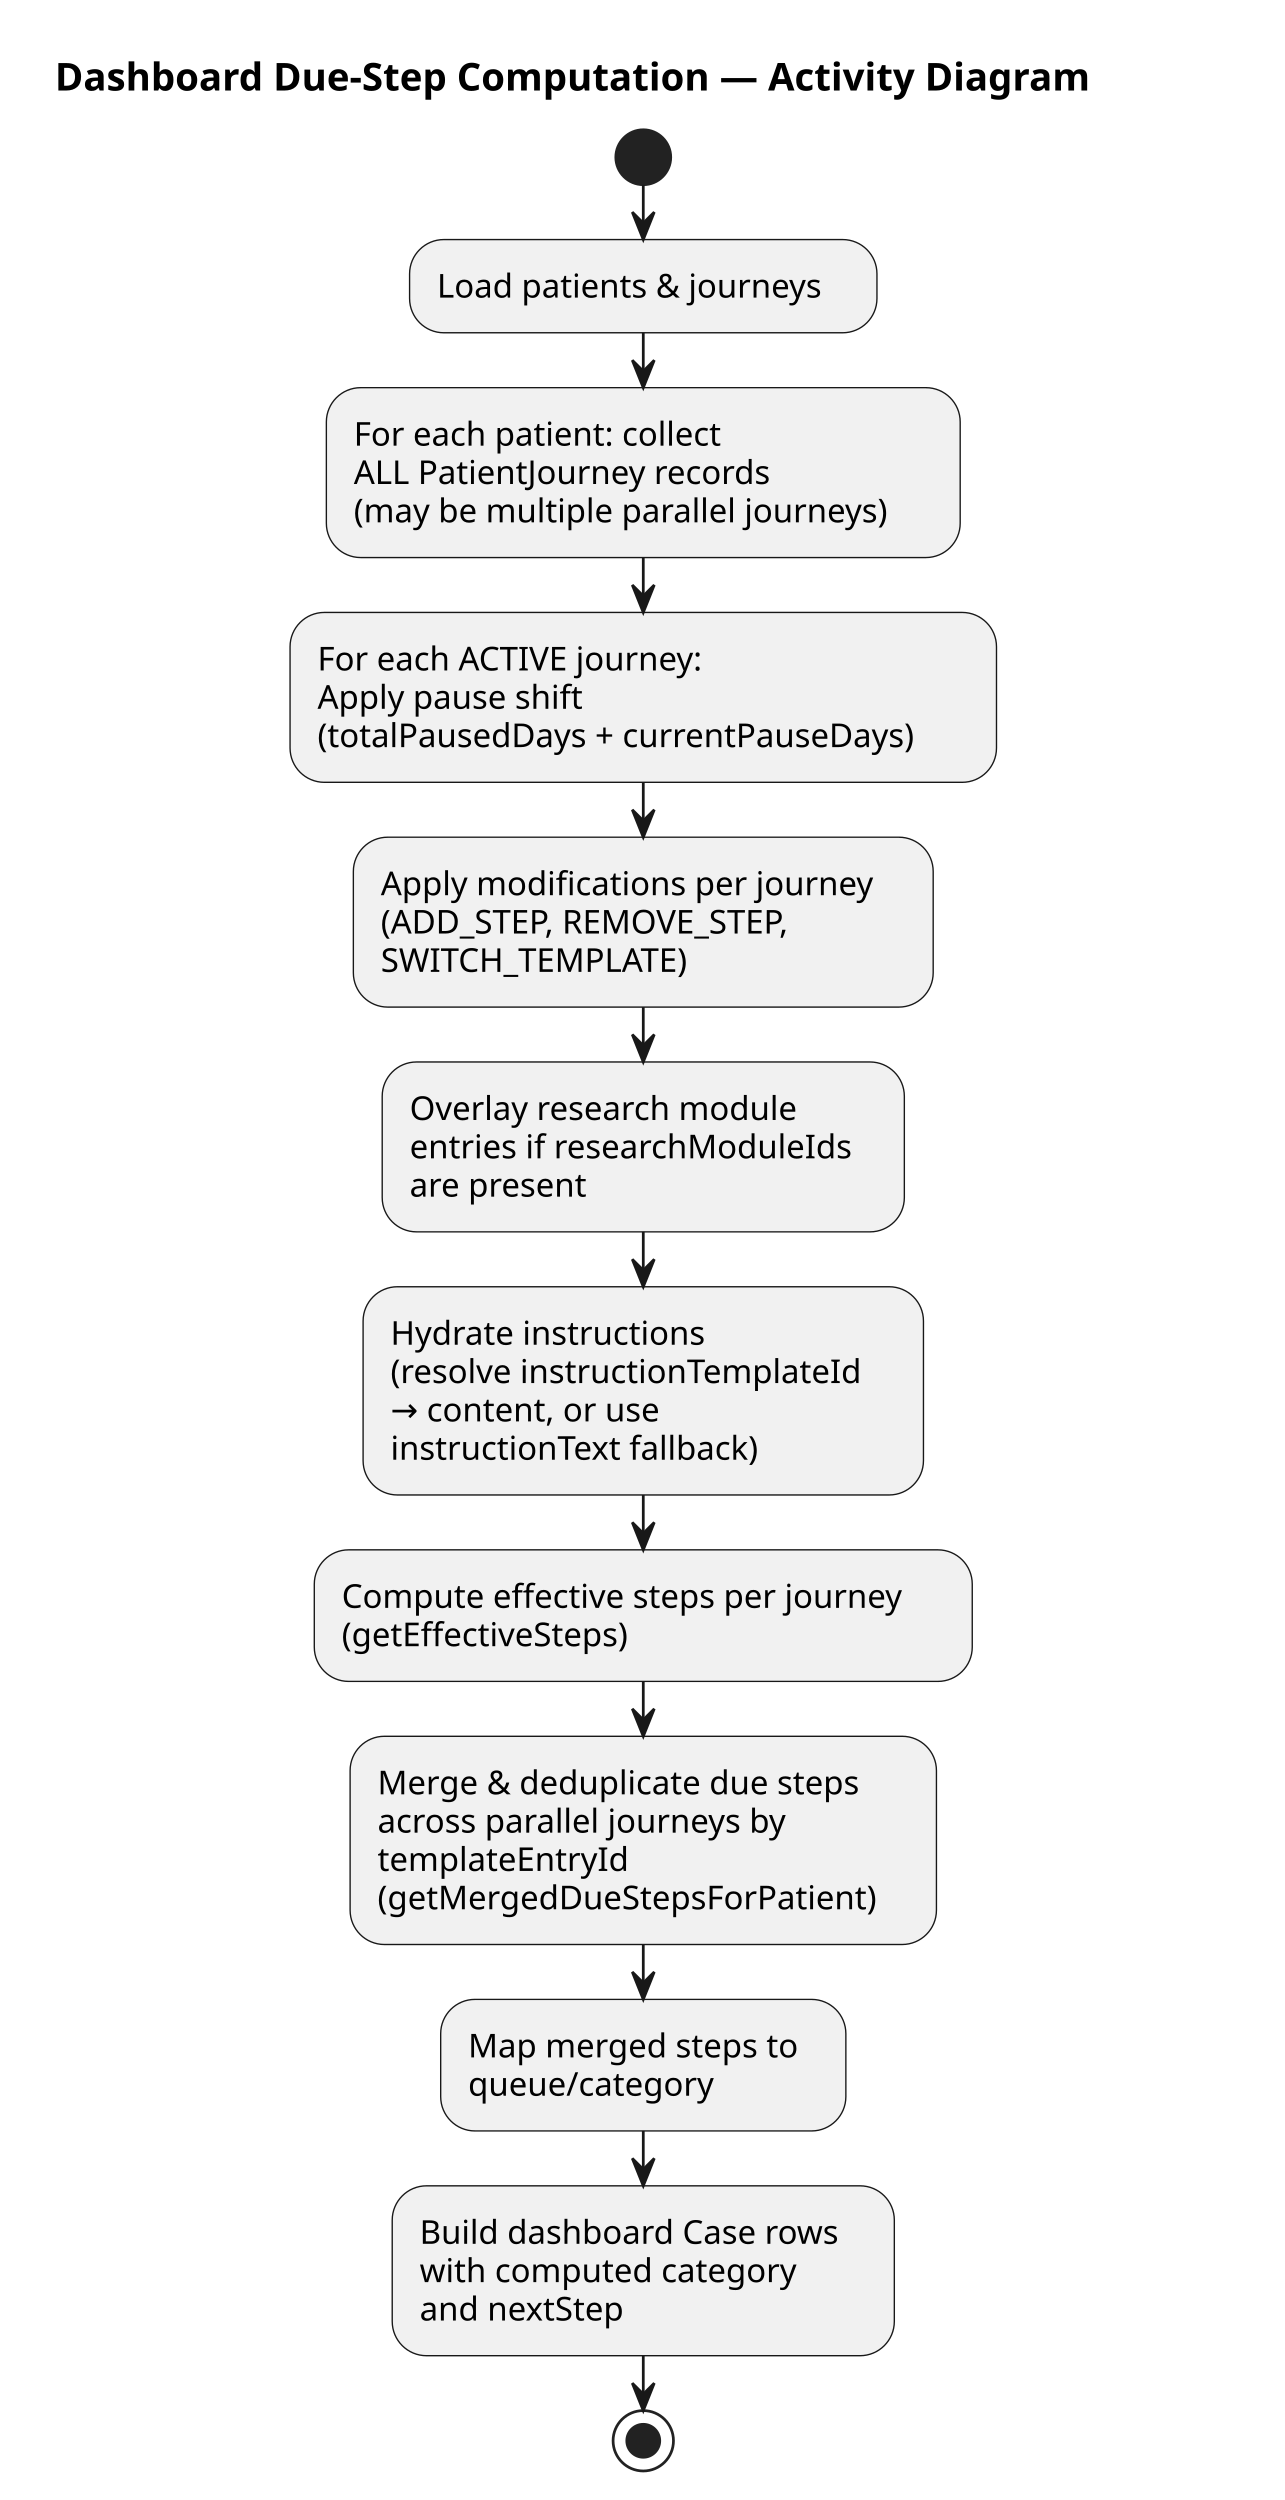
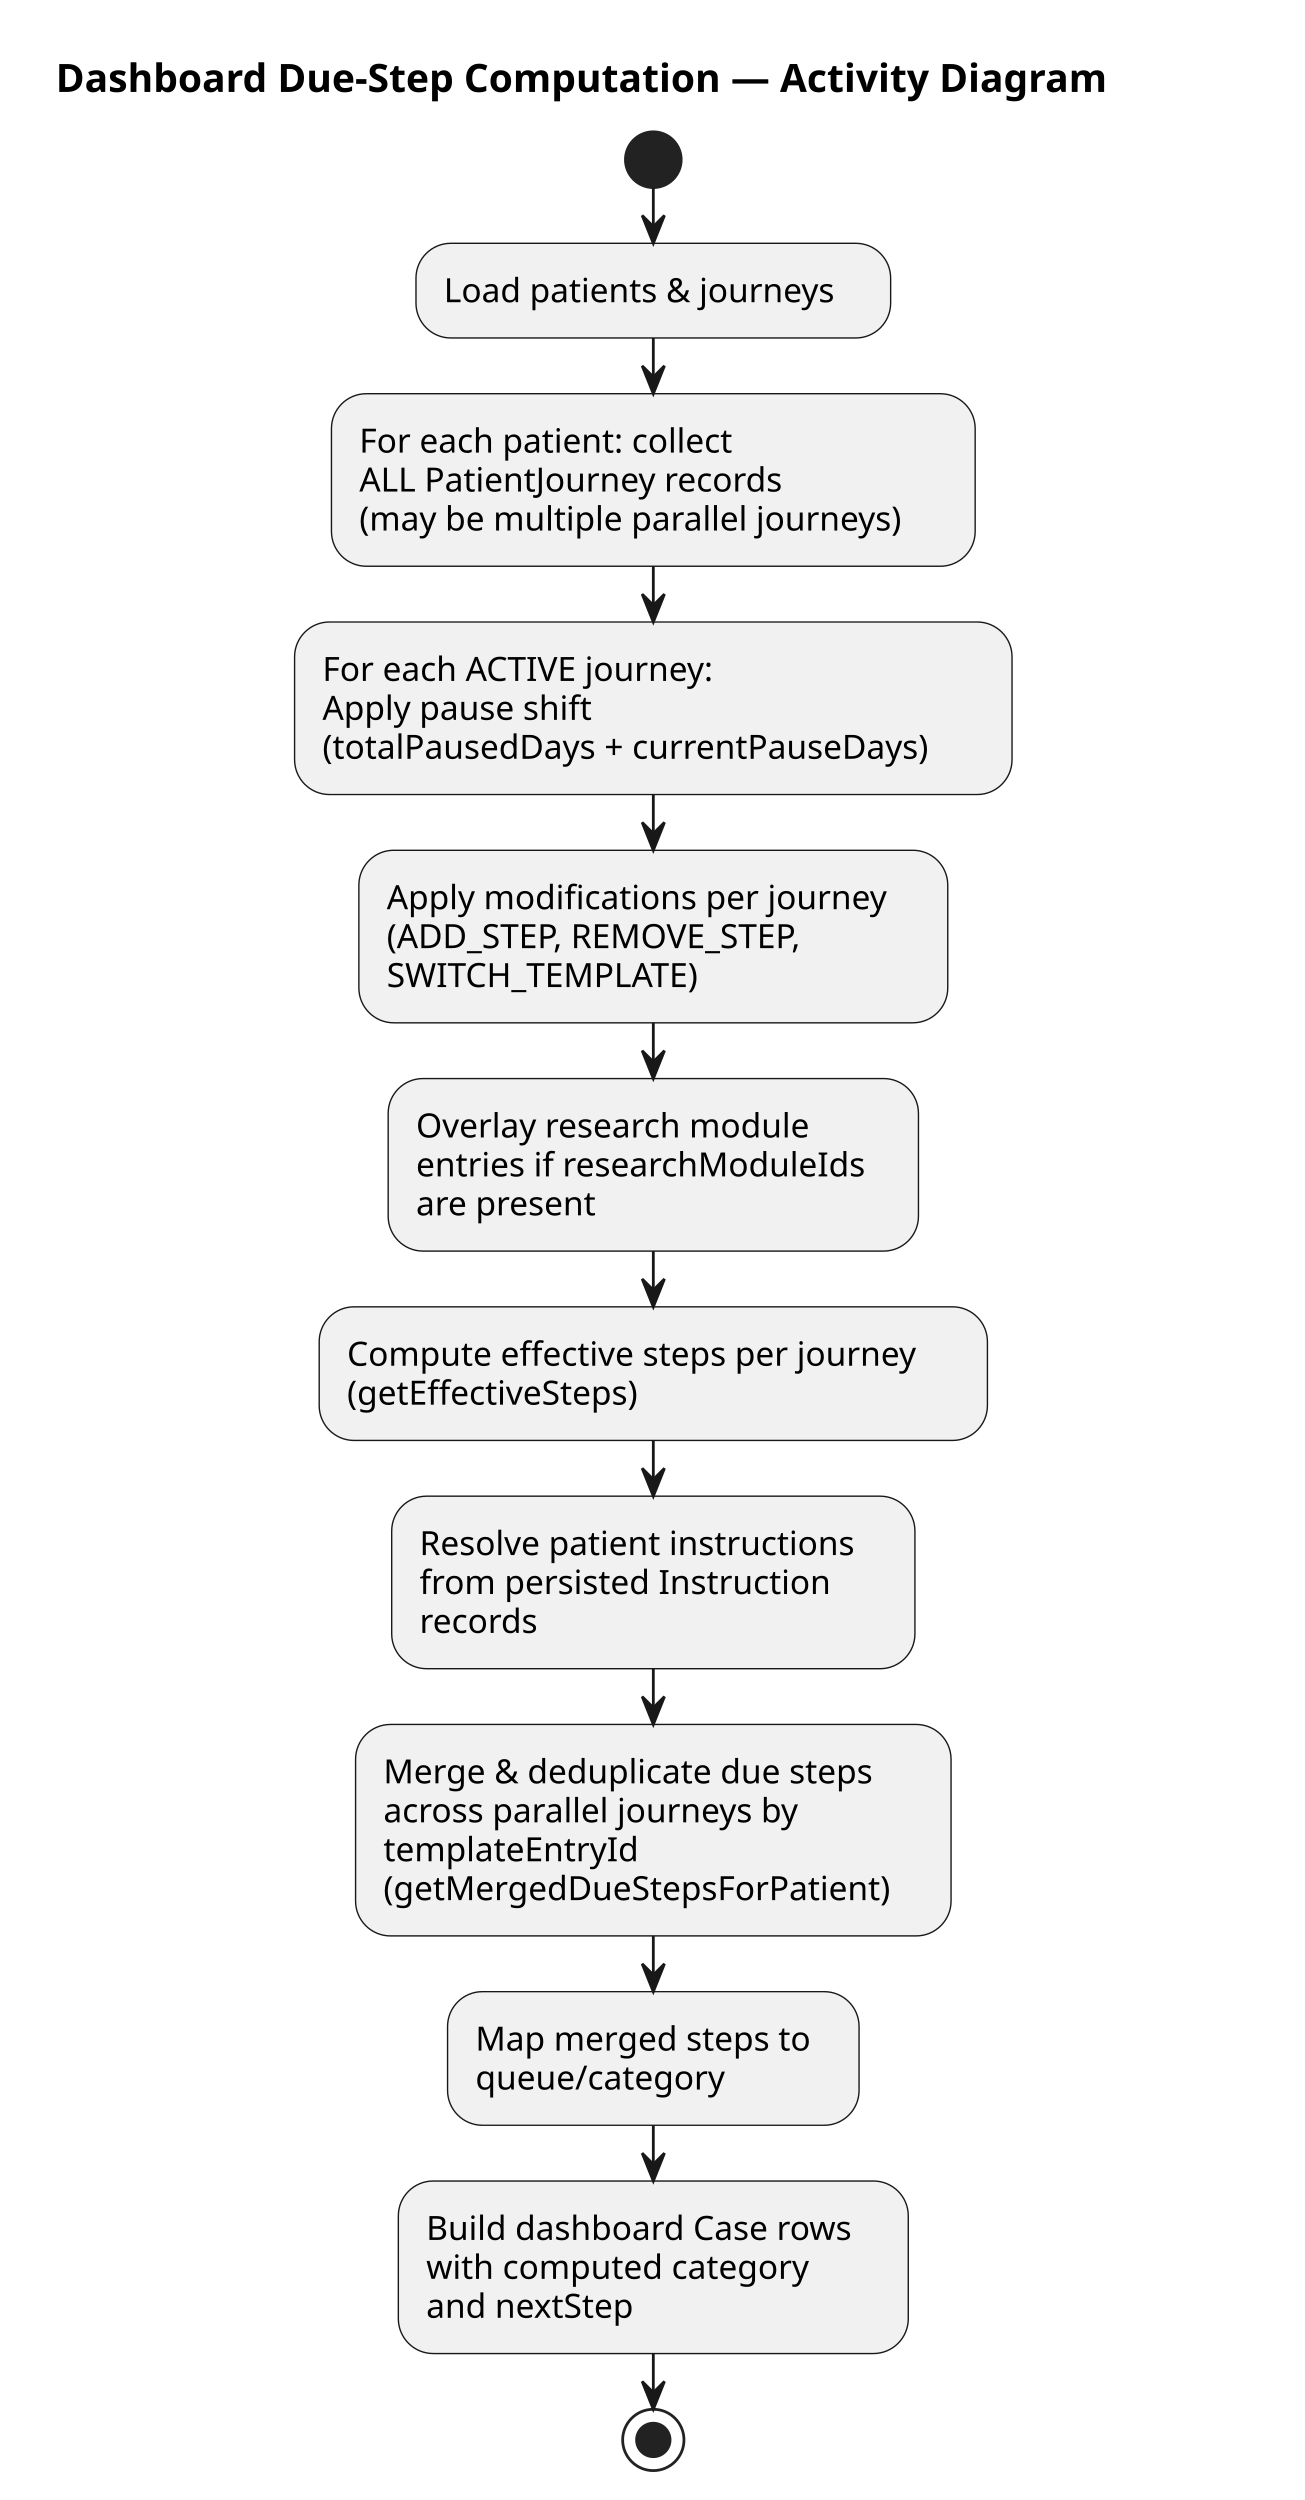
- <svg xmlns="http://www.w3.org/2000/svg" contentStyleType="text/css" data-diagram-type="ACTIVITY" height="911px" preserveAspectRatio="none" style="width:468px;height:911px;background:#FFFFFF;" version="1.1" viewBox="0 0 468 911" width="468px" zoomAndPan="magnify">
+ <svg xmlns="http://www.w3.org/2000/svg" contentStyleType="text/css" data-diagram-type="ACTIVITY" height="897px" preserveAspectRatio="none" style="width:468px;height:897px;background:#FFFFFF;" version="1.1" viewBox="0 0 468 897" width="468px" zoomAndPan="magnify">
  <defs />
  <g>
    <g class="title" data-source-line="1">
      <text fill="#000000" font-family="sans-serif" font-size="14" font-weight="bold" lengthAdjust="spacing" textLength="425.817" x="20" y="32.995">Dashboard Due-Step Computation — Activity Diagram</text>
    </g>
    <ellipse cx="234.409" cy="57.297" fill="#222222" rx="10" ry="10" style="stroke:#222222;stroke-width:1;" />
    <rect fill="#F1F1F1" height="33.969" rx="12.5" ry="12.5" style="stroke:#181818;stroke-width:0.5;" width="170.31" x="149.253" y="87.297" />
    <text fill="#000000" font-family="sans-serif" font-size="12" lengthAdjust="spacing" textLength="150.31" x="159.253" y="108.436">Load patients &amp; journeys</text>
    <rect fill="#F1F1F1" height="61.906" rx="12.5" ry="12.5" style="stroke:#181818;stroke-width:0.5;" width="230.967" x="118.925" y="141.266" />
    <text fill="#000000" font-family="sans-serif" font-size="12" lengthAdjust="spacing" textLength="145.6" x="128.925" y="162.404">For each patient: collect</text>
    <text fill="#000000" font-family="sans-serif" font-size="12" lengthAdjust="spacing" textLength="162.1" x="128.925" y="176.373">ALL PatientJourney records</text>
    <text fill="#000000" font-family="sans-serif" font-size="12" lengthAdjust="spacing" textLength="210.967" x="128.925" y="190.342">(may be multiple parallel journeys)</text>
    <rect fill="#F1F1F1" height="61.906" rx="12.5" ry="12.5" style="stroke:#181818;stroke-width:0.5;" width="257.422" x="105.698" y="223.172" />
    <text fill="#000000" font-family="sans-serif" font-size="12" lengthAdjust="spacing" textLength="152.156" x="115.698" y="244.31">For each ACTIVE journey:</text>
    <text fill="#000000" font-family="sans-serif" font-size="12" lengthAdjust="spacing" textLength="103.84" x="115.698" y="258.279">Apply pause shift</text>
    <text fill="#000000" font-family="sans-serif" font-size="12" lengthAdjust="spacing" textLength="237.422" x="115.698" y="272.248">(totalPausedDays + currentPauseDays)</text>
    <rect fill="#F1F1F1" height="61.906" rx="12.5" ry="12.5" style="stroke:#181818;stroke-width:0.5;" width="211.291" x="128.763" y="305.078" />
    <text fill="#000000" font-family="sans-serif" font-size="12" lengthAdjust="spacing" textLength="191.291" x="138.763" y="326.217">Apply modifications per journey</text>
    <text fill="#000000" font-family="sans-serif" font-size="12" lengthAdjust="spacing" textLength="165.856" x="138.763" y="340.185">(ADD_STEP, REMOVE_STEP,</text>
    <text fill="#000000" font-family="sans-serif" font-size="12" lengthAdjust="spacing" textLength="120.744" x="138.763" y="354.154">SWITCH_TEMPLATE)</text>
    <rect fill="#F1F1F1" height="61.906" rx="12.5" ry="12.5" style="stroke:#181818;stroke-width:0.5;" width="190.268" x="139.275" y="386.984" />
    <text fill="#000000" font-family="sans-serif" font-size="12" lengthAdjust="spacing" textLength="151.693" x="149.275" y="408.123">Overlay research module</text>
    <text fill="#000000" font-family="sans-serif" font-size="12" lengthAdjust="spacing" textLength="170.268" x="149.275" y="422.092">entries if researchModuleIds</text>
    <text fill="#000000" font-family="sans-serif" font-size="12" lengthAdjust="spacing" textLength="69.363" x="149.275" y="436.06">are present</text>
-     <rect fill="#F1F1F1" height="75.875" rx="12.5" ry="12.5" style="stroke:#181818;stroke-width:0.5;" width="204.195" x="132.311" y="468.891" />
-     <text fill="#000000" font-family="sans-serif" font-size="12" lengthAdjust="spacing" textLength="122.203" x="142.311" y="490.029">Hydrate instructions</text>
-     <text fill="#000000" font-family="sans-serif" font-size="12" lengthAdjust="spacing" textLength="184.195" x="142.311" y="503.998">(resolve instructionTemplateId</text>
-     <text fill="#000000" font-family="sans-serif" font-size="12" lengthAdjust="spacing" textLength="104.772" x="142.311" y="517.967">→ content, or use</text>
-     <text fill="#000000" font-family="sans-serif" font-size="12" lengthAdjust="spacing" textLength="145.799" x="142.311" y="531.936">instructionText fallback)</text>
-     <rect fill="#F1F1F1" height="47.938" rx="12.5" ry="12.5" style="stroke:#181818;stroke-width:0.5;" width="239.762" x="114.528" y="564.766" />
-     <text fill="#000000" font-family="sans-serif" font-size="12" lengthAdjust="spacing" textLength="219.762" x="124.528" y="585.904">Compute effective steps per journey</text>
-     <text fill="#000000" font-family="sans-serif" font-size="12" lengthAdjust="spacing" textLength="115.178" x="124.528" y="599.873">(getEffectiveSteps)</text>
-     <rect fill="#F1F1F1" height="75.875" rx="12.5" ry="12.5" style="stroke:#181818;stroke-width:0.5;" width="213.658" x="127.58" y="632.703" />
-     <text fill="#000000" font-family="sans-serif" font-size="12" lengthAdjust="spacing" textLength="187.647" x="137.58" y="653.842">Merge &amp; deduplicate due steps</text>
-     <text fill="#000000" font-family="sans-serif" font-size="12" lengthAdjust="spacing" textLength="161.092" x="137.58" y="667.811">across parallel journeys by</text>
-     <text fill="#000000" font-family="sans-serif" font-size="12" lengthAdjust="spacing" textLength="97.254" x="137.58" y="681.779">templateEntryId</text>
-     <text fill="#000000" font-family="sans-serif" font-size="12" lengthAdjust="spacing" textLength="193.658" x="137.58" y="695.748">(getMergedDueStepsForPatient)</text>
-     <rect fill="#F1F1F1" height="47.938" rx="12.5" ry="12.5" style="stroke:#181818;stroke-width:0.5;" width="147.647" x="160.585" y="728.578" />
-     <text fill="#000000" font-family="sans-serif" font-size="12" lengthAdjust="spacing" textLength="127.647" x="170.585" y="749.717">Map merged steps to</text>
-     <text fill="#000000" font-family="sans-serif" font-size="12" lengthAdjust="spacing" textLength="94.67" x="170.585" y="763.686">queue/category</text>
-     <rect fill="#F1F1F1" height="61.906" rx="12.5" ry="12.5" style="stroke:#181818;stroke-width:0.5;" width="182.967" x="142.925" y="796.516" />
-     <text fill="#000000" font-family="sans-serif" font-size="12" lengthAdjust="spacing" textLength="162.967" x="152.925" y="817.654">Build dashboard Case rows</text>
-     <text fill="#000000" font-family="sans-serif" font-size="12" lengthAdjust="spacing" textLength="146.678" x="152.925" y="831.623">with computed category</text>
-     <text fill="#000000" font-family="sans-serif" font-size="12" lengthAdjust="spacing" textLength="80.508" x="152.925" y="845.592">and nextStep</text>
-     <ellipse cx="234.409" cy="889.422" fill="none" rx="11" ry="11" style="stroke:#222222;stroke-width:1;" />
-     <ellipse cx="234.409" cy="889.422" fill="#222222" rx="6" ry="6" style="stroke:#222222;stroke-width:1;" />
+     <rect fill="#F1F1F1" height="47.938" rx="12.5" ry="12.5" style="stroke:#181818;stroke-width:0.5;" width="239.762" x="114.528" y="468.891" />
+     <text fill="#000000" font-family="sans-serif" font-size="12" lengthAdjust="spacing" textLength="219.762" x="124.528" y="490.029">Compute effective steps per journey</text>
+     <text fill="#000000" font-family="sans-serif" font-size="12" lengthAdjust="spacing" textLength="115.178" x="124.528" y="503.998">(getEffectiveSteps)</text>
+     <rect fill="#F1F1F1" height="61.906" rx="12.5" ry="12.5" style="stroke:#181818;stroke-width:0.5;" width="187.736" x="140.541" y="536.828" />
+     <text fill="#000000" font-family="sans-serif" font-size="12" lengthAdjust="spacing" textLength="167.736" x="150.541" y="557.967">Resolve patient instructions</text>
+     <text fill="#000000" font-family="sans-serif" font-size="12" lengthAdjust="spacing" textLength="155.519" x="150.541" y="571.936">from persisted Instruction</text>
+     <text fill="#000000" font-family="sans-serif" font-size="12" lengthAdjust="spacing" textLength="45.059" x="150.541" y="585.904">records</text>
+     <rect fill="#F1F1F1" height="75.875" rx="12.5" ry="12.5" style="stroke:#181818;stroke-width:0.5;" width="213.658" x="127.58" y="618.734" />
+     <text fill="#000000" font-family="sans-serif" font-size="12" lengthAdjust="spacing" textLength="187.647" x="137.58" y="639.873">Merge &amp; deduplicate due steps</text>
+     <text fill="#000000" font-family="sans-serif" font-size="12" lengthAdjust="spacing" textLength="161.092" x="137.58" y="653.842">across parallel journeys by</text>
+     <text fill="#000000" font-family="sans-serif" font-size="12" lengthAdjust="spacing" textLength="97.254" x="137.58" y="667.811">templateEntryId</text>
+     <text fill="#000000" font-family="sans-serif" font-size="12" lengthAdjust="spacing" textLength="193.658" x="137.58" y="681.779">(getMergedDueStepsForPatient)</text>
+     <rect fill="#F1F1F1" height="47.938" rx="12.5" ry="12.5" style="stroke:#181818;stroke-width:0.5;" width="147.647" x="160.585" y="714.609" />
+     <text fill="#000000" font-family="sans-serif" font-size="12" lengthAdjust="spacing" textLength="127.647" x="170.585" y="735.748">Map merged steps to</text>
+     <text fill="#000000" font-family="sans-serif" font-size="12" lengthAdjust="spacing" textLength="94.67" x="170.585" y="749.717">queue/category</text>
+     <rect fill="#F1F1F1" height="61.906" rx="12.5" ry="12.5" style="stroke:#181818;stroke-width:0.5;" width="182.967" x="142.925" y="782.547" />
+     <text fill="#000000" font-family="sans-serif" font-size="12" lengthAdjust="spacing" textLength="162.967" x="152.925" y="803.686">Build dashboard Case rows</text>
+     <text fill="#000000" font-family="sans-serif" font-size="12" lengthAdjust="spacing" textLength="146.678" x="152.925" y="817.654">with computed category</text>
+     <text fill="#000000" font-family="sans-serif" font-size="12" lengthAdjust="spacing" textLength="80.508" x="152.925" y="831.623">and nextStep</text>
+     <ellipse cx="234.409" cy="875.453" fill="none" rx="11" ry="11" style="stroke:#222222;stroke-width:1;" />
+     <ellipse cx="234.409" cy="875.453" fill="#222222" rx="6" ry="6" style="stroke:#222222;stroke-width:1;" />
    <line style="stroke:#181818;stroke-width:1;" x1="234.409" x2="234.409" y1="67.297" y2="87.297" />
    <polygon fill="#181818" points="230.409,77.297,234.409,87.297,238.409,77.297,234.409,81.297" style="stroke:#181818;stroke-width:1;" />
    <line style="stroke:#181818;stroke-width:1;" x1="234.409" x2="234.409" y1="121.266" y2="141.266" />
    <polygon fill="#181818" points="230.409,131.266,234.409,141.266,238.409,131.266,234.409,135.266" style="stroke:#181818;stroke-width:1;" />
    <line style="stroke:#181818;stroke-width:1;" x1="234.409" x2="234.409" y1="203.172" y2="223.172" />
    <polygon fill="#181818" points="230.409,213.172,234.409,223.172,238.409,213.172,234.409,217.172" style="stroke:#181818;stroke-width:1;" />
    <line style="stroke:#181818;stroke-width:1;" x1="234.409" x2="234.409" y1="285.078" y2="305.078" />
    <polygon fill="#181818" points="230.409,295.078,234.409,305.078,238.409,295.078,234.409,299.078" style="stroke:#181818;stroke-width:1;" />
    <line style="stroke:#181818;stroke-width:1;" x1="234.409" x2="234.409" y1="366.984" y2="386.984" />
    <polygon fill="#181818" points="230.409,376.984,234.409,386.984,238.409,376.984,234.409,380.984" style="stroke:#181818;stroke-width:1;" />
    <line style="stroke:#181818;stroke-width:1;" x1="234.409" x2="234.409" y1="448.891" y2="468.891" />
    <polygon fill="#181818" points="230.409,458.891,234.409,468.891,238.409,458.891,234.409,462.891" style="stroke:#181818;stroke-width:1;" />
-     <line style="stroke:#181818;stroke-width:1;" x1="234.409" x2="234.409" y1="544.766" y2="564.766" />
-     <polygon fill="#181818" points="230.409,554.766,234.409,564.766,238.409,554.766,234.409,558.766" style="stroke:#181818;stroke-width:1;" />
-     <line style="stroke:#181818;stroke-width:1;" x1="234.409" x2="234.409" y1="612.703" y2="632.703" />
-     <polygon fill="#181818" points="230.409,622.703,234.409,632.703,238.409,622.703,234.409,626.703" style="stroke:#181818;stroke-width:1;" />
-     <line style="stroke:#181818;stroke-width:1;" x1="234.409" x2="234.409" y1="708.578" y2="728.578" />
-     <polygon fill="#181818" points="230.409,718.578,234.409,728.578,238.409,718.578,234.409,722.578" style="stroke:#181818;stroke-width:1;" />
-     <line style="stroke:#181818;stroke-width:1;" x1="234.409" x2="234.409" y1="776.516" y2="796.516" />
-     <polygon fill="#181818" points="230.409,786.516,234.409,796.516,238.409,786.516,234.409,790.516" style="stroke:#181818;stroke-width:1;" />
-     <line style="stroke:#181818;stroke-width:1;" x1="234.409" x2="234.409" y1="858.422" y2="878.422" />
-     <polygon fill="#181818" points="230.409,868.422,234.409,878.422,238.409,868.422,234.409,872.422" style="stroke:#181818;stroke-width:1;" />
+     <line style="stroke:#181818;stroke-width:1;" x1="234.409" x2="234.409" y1="516.828" y2="536.828" />
+     <polygon fill="#181818" points="230.409,526.828,234.409,536.828,238.409,526.828,234.409,530.828" style="stroke:#181818;stroke-width:1;" />
+     <line style="stroke:#181818;stroke-width:1;" x1="234.409" x2="234.409" y1="598.734" y2="618.734" />
+     <polygon fill="#181818" points="230.409,608.734,234.409,618.734,238.409,608.734,234.409,612.734" style="stroke:#181818;stroke-width:1;" />
+     <line style="stroke:#181818;stroke-width:1;" x1="234.409" x2="234.409" y1="694.609" y2="714.609" />
+     <polygon fill="#181818" points="230.409,704.609,234.409,714.609,238.409,704.609,234.409,708.609" style="stroke:#181818;stroke-width:1;" />
+     <line style="stroke:#181818;stroke-width:1;" x1="234.409" x2="234.409" y1="762.547" y2="782.547" />
+     <polygon fill="#181818" points="230.409,772.547,234.409,782.547,238.409,772.547,234.409,776.547" style="stroke:#181818;stroke-width:1;" />
+     <line style="stroke:#181818;stroke-width:1;" x1="234.409" x2="234.409" y1="844.453" y2="864.453" />
+     <polygon fill="#181818" points="230.409,854.453,234.409,864.453,238.409,854.453,234.409,858.453" style="stroke:#181818;stroke-width:1;" />
  </g>
</svg>
